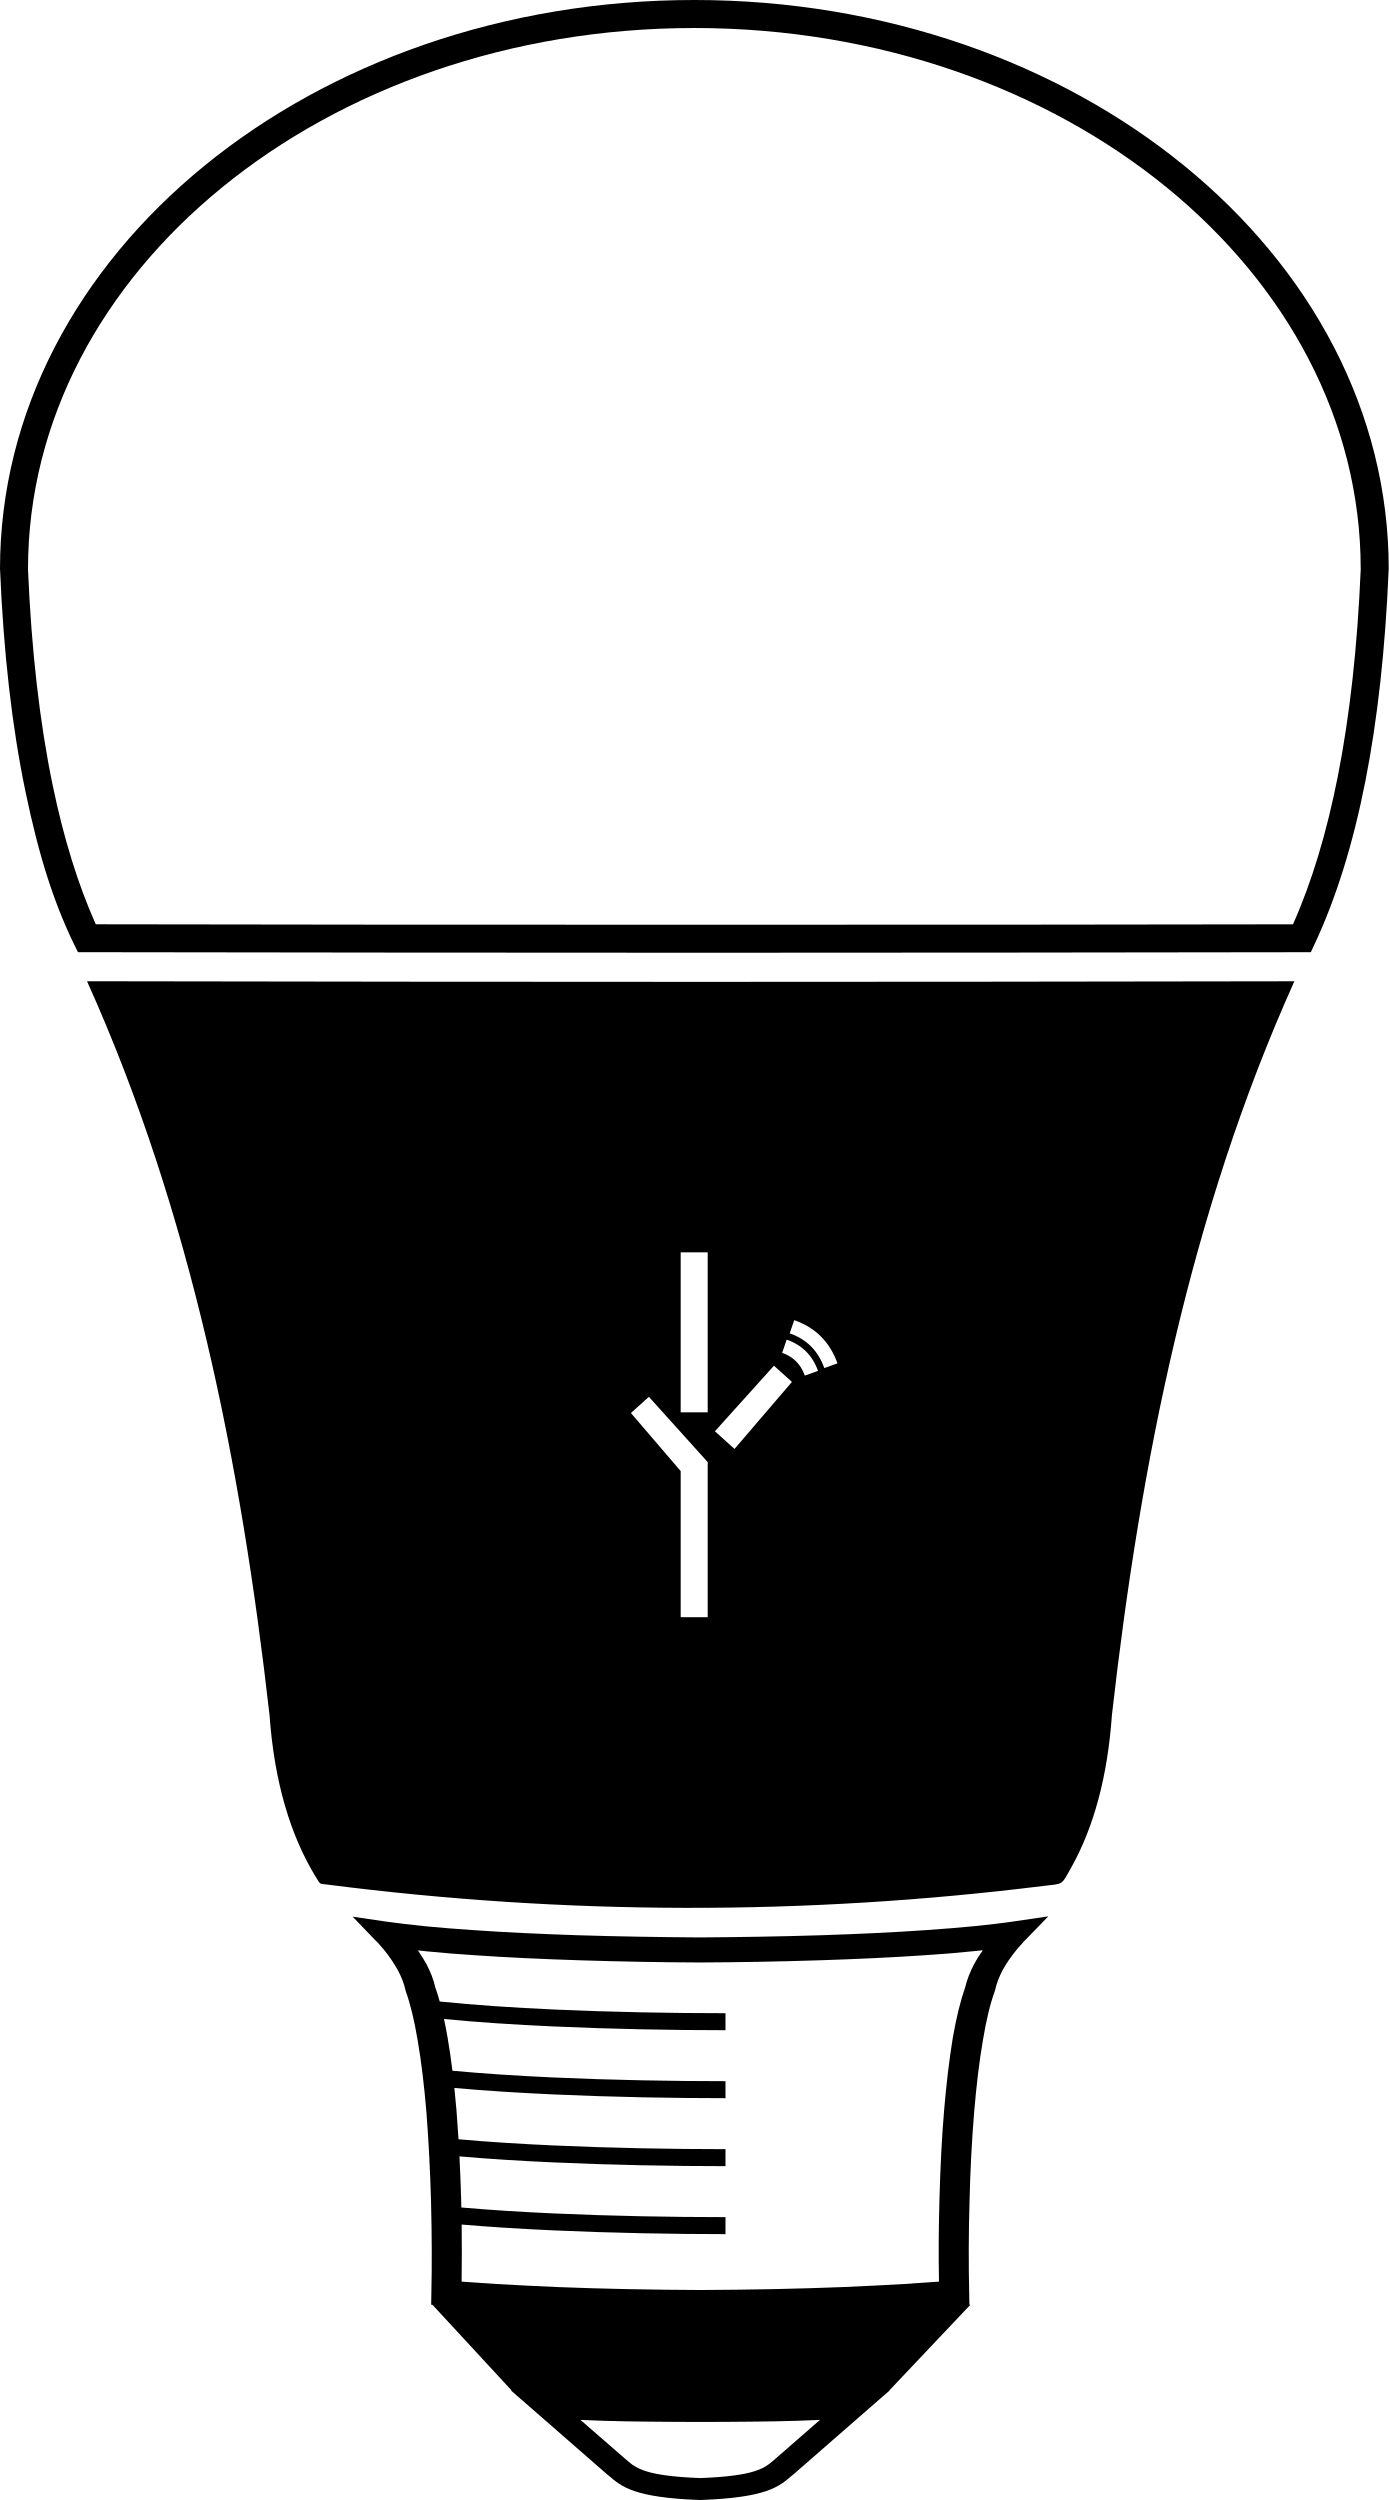
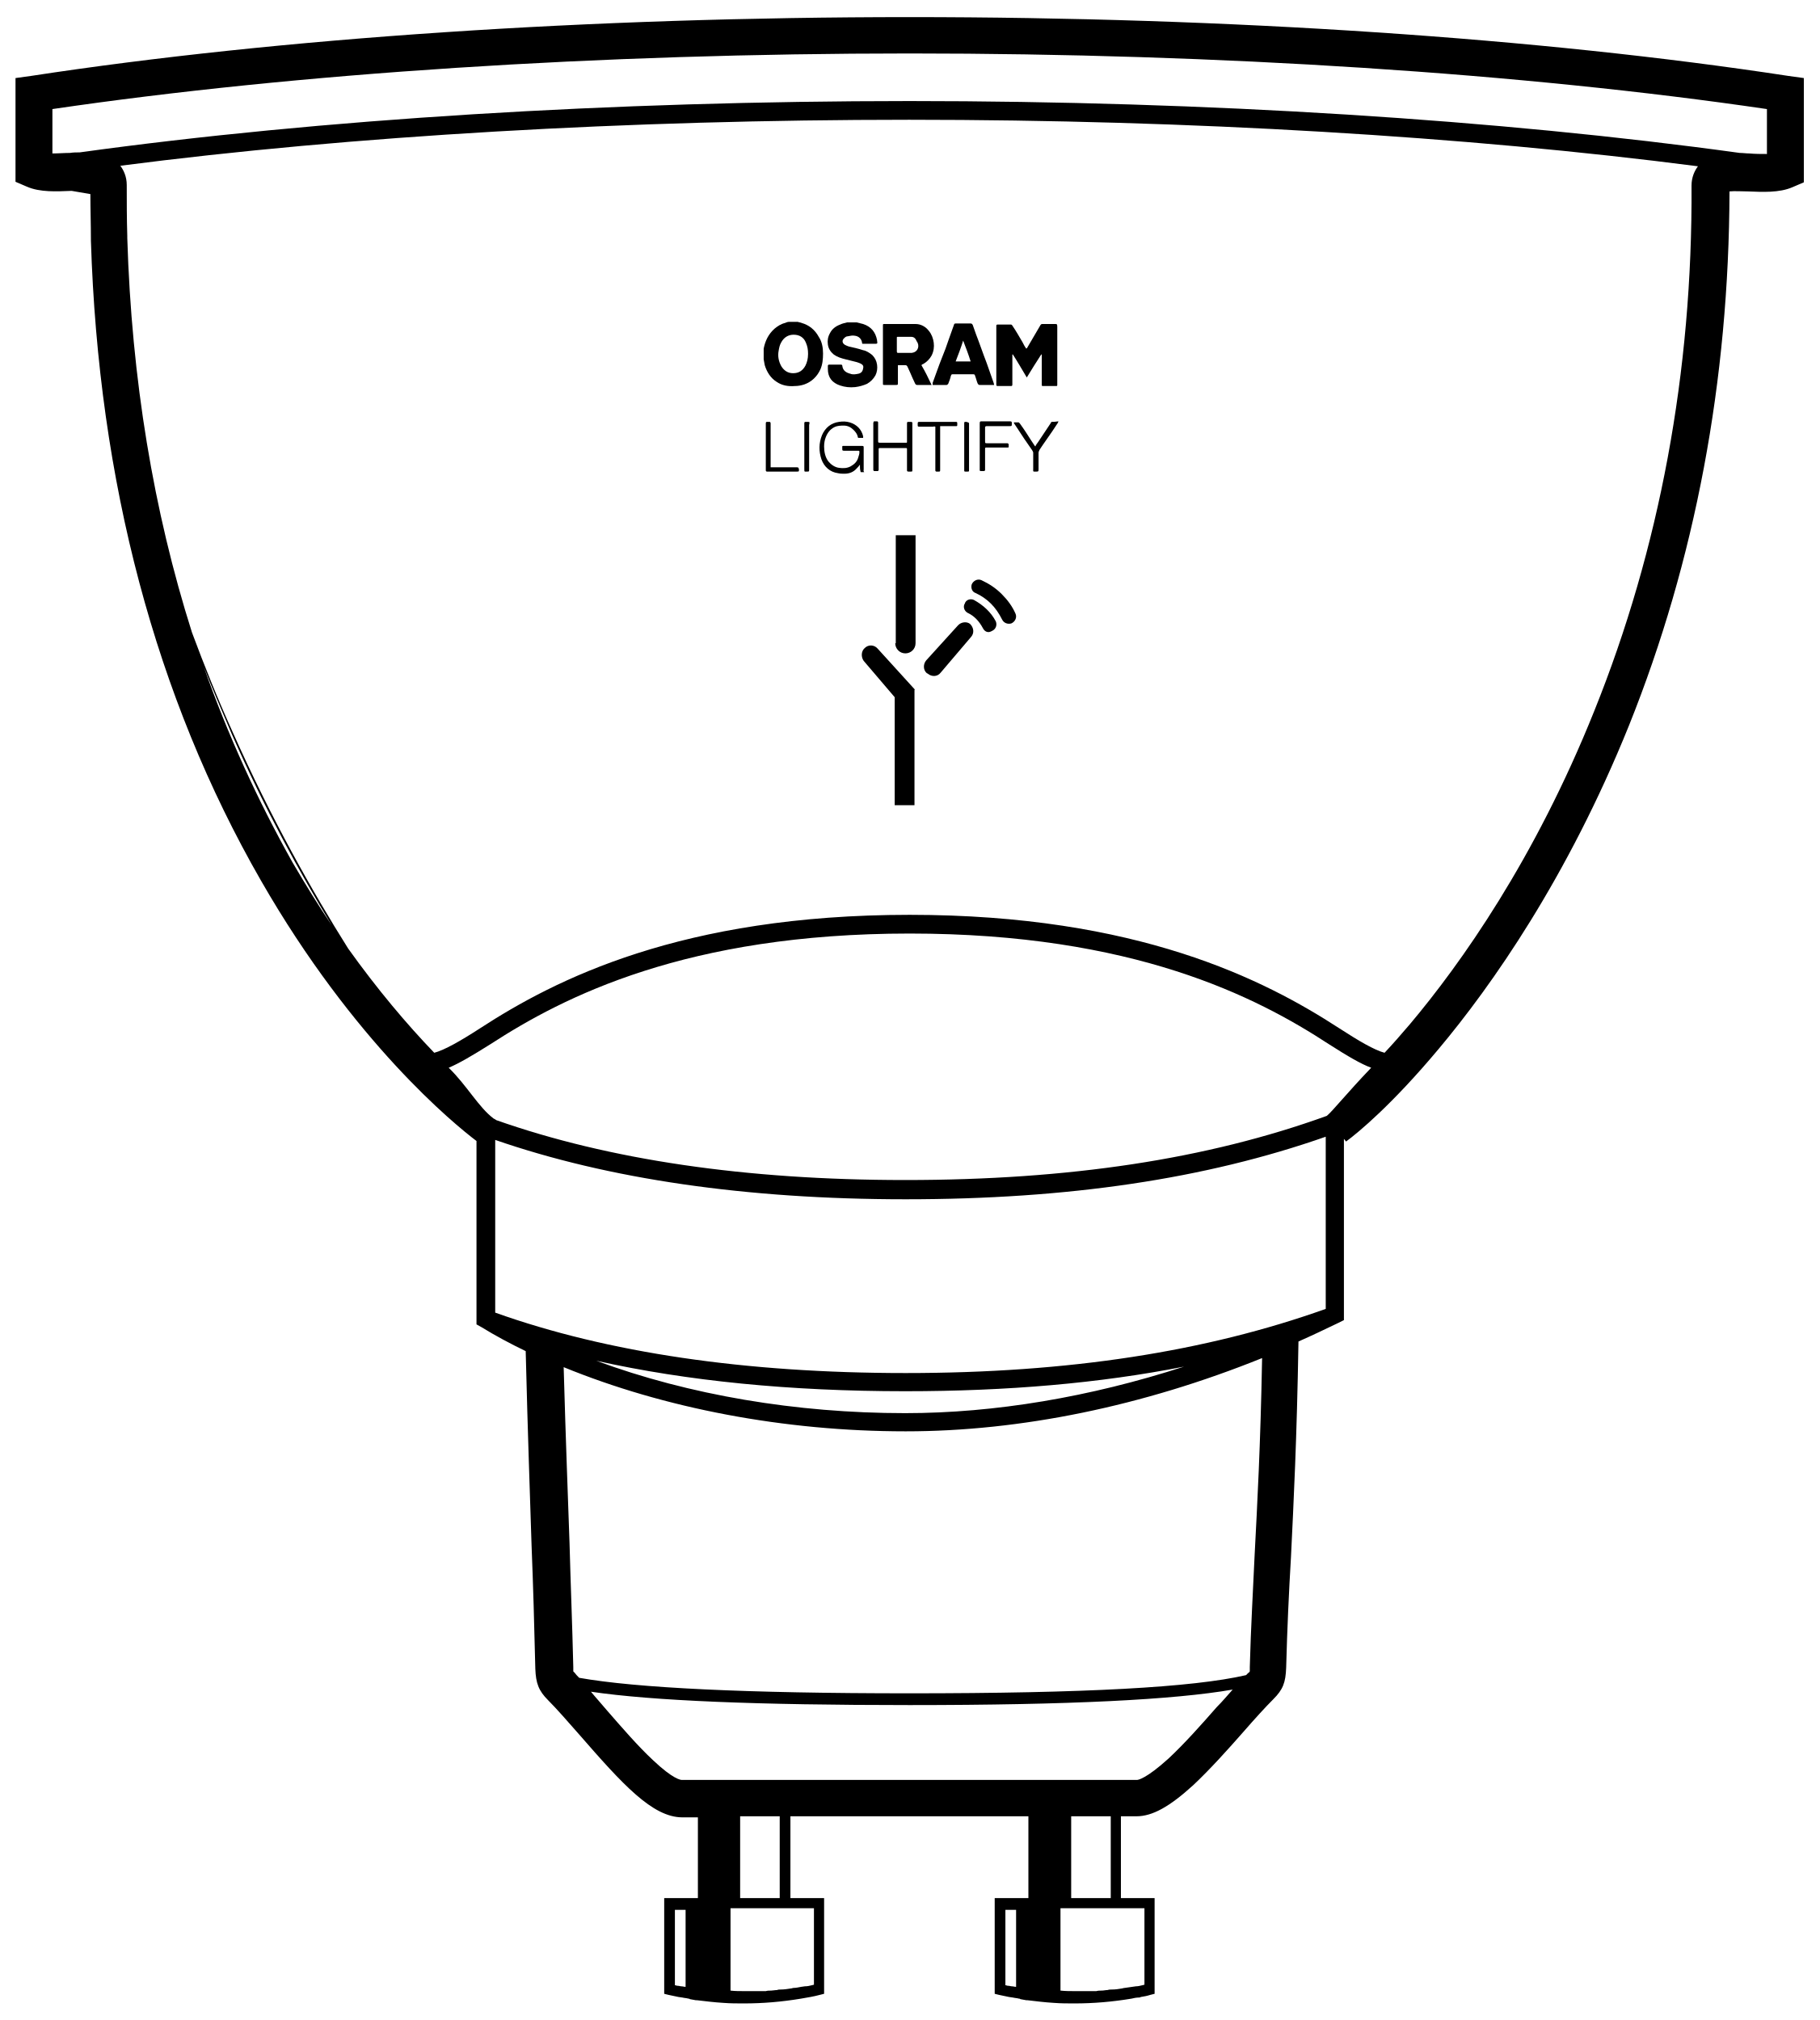
- <svg xmlns="http://www.w3.org/2000/svg" version="1.1" id="Layer_1" x="0px" y="0px" width="281.027px" height="505.91px" viewBox="0 0 281.027 505.91" enable-background="new 0 0 281.027 505.91" xml:space="preserve">
+ <svg xmlns="http://www.w3.org/2000/svg" version="1.1" id="Layer_1" x="0px" y="0px" viewBox="0 0 340.3 377.8" style="enable-background:new 0 0 340.3 377.8;" xml:space="preserve">
  <g>
-     <g>
-       <path d="M205.22,388.819c-2.373,0.358-5.022,0.656-7.912,0.954c-3.028,0.298-6.331,0.566-9.805,0.804    c-6.744,0.477-14.002,0.804-21.261,1.043c-8.395,0.268-16.858,0.388-24.666,0.447c-7.81-0.06-16.307-0.179-24.701-0.447    c-7.259-0.239-14.518-0.567-21.227-1.043c-3.441-0.239-6.673-0.477-9.599-0.775c-2.856-0.298-5.47-0.596-7.809-0.924l-6.88-1.013    l4.472,4.649c0.379,0.358,0.689,0.686,0.964,0.984v0.029c0.344,0.388,0.619,0.715,0.861,0.983    c1.101,1.342,2.098,2.802,2.889,4.262c0.689,1.282,1.205,2.593,1.48,3.845l0.034,0.149l0.034,0.119    c0.928,2.593,1.755,5.96,2.407,9.895c0.758,4.351,1.343,9.327,1.789,14.632c0.448,5.812,0.758,11.891,0.929,17.852    c0.172,6.646,0.206,13.202,0.069,19.074l-0.034,2.056l0.276,0.029l15.997,17.315h-0.138l5.436,4.739l14.036,12.248l0.034,0.029    l0.343,0.269c2.547,2.205,5.127,4.41,18.371,4.887h0.207c13.244-0.476,15.824-2.682,18.37-4.887l0.345-0.269l0.034-0.029    l14.036-12.248l5.435-4.739h-0.069l16.41-17.345h-0.207l-0.034-2.056c-0.137-5.871-0.137-12.427,0.07-19.074    c0.137-5.96,0.447-12.04,0.928-17.852c0.447-5.305,1.032-10.281,1.789-14.633c0.654-3.934,1.445-7.301,2.408-9.894l0.033-0.118    l0.035-0.15c0.275-1.252,0.791-2.564,1.445-3.845c0.791-1.46,1.822-2.921,2.924-4.262c0.24-0.268,0.515-0.625,0.894-1.014    c0.413-0.477,0.722-0.834,0.964-1.043l4.506-4.649L205.22,388.819z M156.919,497.568l-0.344,0.297    c-1.858,1.579-3.681,3.189-14.863,3.606c-11.181-0.417-13.004-2.027-14.862-3.606l-0.343-0.297l-9.048-7.869    c1.41,0.06,2.924,0.119,4.542,0.179c2.855,0.09,6.02,0.149,9.392,0.179c3.302,0.029,6.777,0.06,10.32,0.06    c3.544,0,7.019-0.03,10.321-0.06c3.371-0.03,6.537-0.089,9.392-0.179c1.617-0.06,3.131-0.119,4.507-0.179L156.919,497.568z     M197.102,397.522c-0.792,1.52-1.411,3.07-1.789,4.649c-0.964,2.771-1.823,6.259-2.512,10.282    c-0.721,4.38-1.307,9.387-1.754,14.692c-0.482,5.603-0.758,11.652-0.929,17.703c-0.172,5.812-0.206,11.563-0.103,16.868    l-2.133,0.149c-1.72,0.119-3.303,0.239-4.817,0.328c-2.098,0.12-4.129,0.239-6.089,0.329c-2.201,0.119-4.335,0.208-6.399,0.297    c-2.407,0.09-4.712,0.15-6.949,0.239c-2.443,0.06-4.85,0.119-7.155,0.179c-2.547,0.06-5.023,0.09-7.396,0.119    c-2.511,0.029-4.988,0.06-7.362,0.06c-2.374,0-4.851-0.029-7.362-0.06c-2.374-0.029-4.851-0.06-7.396-0.119    c-2.34-0.06-4.713-0.119-7.156-0.179c-2.236-0.089-4.575-0.149-6.949-0.239c-2.065-0.089-4.197-0.178-6.399-0.297    c-1.961-0.09-3.99-0.209-6.123-0.329c-1.48-0.089-3.097-0.207-4.783-0.328l-2.132-0.149c0.048-3.678,0.062-7.57,0.01-11.547    c5.747,0.495,12.046,0.882,18.529,1.176c11.854,0.538,24.196,0.762,34.86,0.762v-3.439c-10.755,0-23.072-0.22-34.712-0.748    c-6.548-0.297-12.923-0.693-18.74-1.203c-0.015-0.622-0.032-1.245-0.05-1.869c-0.081-2.84-0.192-5.68-0.334-8.474    c5.867,0.514,12.324,0.914,18.976,1.215c11.854,0.538,24.196,0.762,34.86,0.762v-3.439c-10.755,0-23.072-0.22-34.712-0.747    c-6.764-0.307-13.344-0.72-19.316-1.255c-0.119-1.96-0.253-3.888-0.403-5.765c-0.132-1.568-0.276-3.111-0.433-4.618    c6.137,0.557,12.961,0.987,20.004,1.307c11.854,0.538,24.196,0.762,34.86,0.762v-3.439c-10.755,0-23.072-0.221-34.712-0.748    c-7.233-0.328-14.254-0.778-20.547-1.368c-0.284-2.313-0.603-4.52-0.96-6.588c-0.233-1.358-0.48-2.653-0.745-3.881    c6.662,0.656,14.247,1.149,22.104,1.506c11.854,0.538,24.196,0.762,34.86,0.762v-3.439c-10.755,0-23.072-0.22-34.712-0.748    c-8.234-0.374-16.194-0.904-23.117-1.621c-0.283-1.022-0.584-1.978-0.902-2.861c-0.343-1.579-0.963-3.129-1.754-4.649    c-0.516-0.954-1.135-1.907-1.755-2.831l1.961,0.208c3.062,0.298,6.261,0.567,9.599,0.775c6.468,0.447,13.658,0.775,21.054,1.014    c8.222,0.268,16.581,0.417,24.356,0.446h0.035c7.774-0.029,16.169-0.179,24.391-0.446c7.363-0.239,14.587-0.567,21.055-1.014    c3.405-0.208,6.709-0.477,9.769-0.804l2.099-0.209C198.237,395.585,197.617,396.538,197.102,397.522z" />
-       <path d="M141.692,198.693c-37.448,0-78.819-0.042-124.079-0.125c21.083,46.824,31.168,97.623,36.928,148.491    c0.953,13.419,4.203,24.453,9.514,33.011c0.831,1.339,0.562,1.096,2.123,1.295c48.321,6.194,96.643,6.288,144.964,0.282    c4.085-0.507,3.528,0.03,5.602-3.662c4.641-8.263,7.397-18.572,8.268-30.926c5.76-50.865,15.843-101.662,36.924-148.484    C218.172,198.654,178.08,198.693,141.692,198.693z M137.746,253.421h5.466v32.378h-5.466V253.421z M143.212,295.981v31.287h-5.466    v-29.572l-10.073-11.754l3.64-3.278l11.883,13.195h0.016v0.017l0.052,0.058L143.212,295.981z M148.639,293.213l-3.967-3.573    l11.95-13.269l3.64,3.278L148.639,293.213z M162.869,278.372c-0.822-2.299-2.353-3.835-4.592-4.608l0.919-2.669    c3.103,1.071,5.217,3.18,6.341,6.325L162.869,278.372z M166.81,276.847c-0.63-1.762-1.527-3.225-2.691-4.388    c-1.166-1.166-2.605-2.045-4.316-2.636l0.919-2.668c2.139,0.738,3.94,1.839,5.401,3.3c1.464,1.463,2.582,3.277,3.355,5.439    L166.81,276.847z" />
-       <path d="M276.293,158.135c-2.495,12.662-5.919,23.639-10.27,32.93l-0.761,1.625l-1.796,0.003    c-18.317,0.032-37.57,0.057-57.762,0.073c-29.307,0.023-50.511,0.035-63.303,0.035c-13.618,0-35.168-0.012-64.653-0.036    c-19.557-0.016-38.231-0.04-56.022-0.071l-5.951-0.009c-4.762-9.376-7.918-19.462-10.647-32.629    c-2.706-13.054-4.413-27.987-5.117-44.797L0,115.148c0-31.904,15.813-60.755,41.377-81.61C66.778,12.817,101.831,0,140.513,0    c38.683,0,73.736,12.817,99.137,33.538c25.564,20.855,41.377,49.706,41.377,81.61l-0.011,0.111    C280.344,131.278,278.77,145.57,276.293,158.135 M261.65,187.049c3.789-8.494,6.817-18.494,9.085-29.999    c2.426-12.311,3.969-26.279,4.629-41.902h-0.006c0-30.125-15.009-57.431-39.273-77.225    c-24.428-19.928-58.216-32.254-95.572-32.254c-37.355,0-71.143,12.326-95.571,32.254c-24.265,19.794-39.273,47.1-39.273,77.225    H5.663c0.694,16.453,2.362,31.046,5.001,43.779c2.218,10.695,5.122,20.067,8.714,28.115c18.494,0.034,37.95,0.059,58.37,0.076    c11.656,0.009,33.206,0.014,64.653,0.014c31.287,0,52.284-0.004,63.303-0.013C225.23,187.104,243.878,187.08,261.65,187.049" />
-     </g>
+     <path d="M179.1,117l-5.9,6.5c-0.6,0.7-0.6,1.8,0.1,2.4l0.2,0.1c0.7,0.6,1.8,0.6,2.4-0.2l5.7-6.7c0.6-0.7,0.5-1.7-0.2-2.4   C180.8,116.2,179.7,116.3,179.1,117z" />
+     <path d="M182.1,112.2c-0.7-0.3-1.5,0-1.7,0.7l-0.1,0.2c-0.2,0.6,0.1,1.2,0.6,1.5c1.3,0.6,2.2,1.6,2.9,2.9c0.3,0.6,0.9,0.9,1.5,0.6   l0.2-0.1c0.7-0.3,1-1.1,0.7-1.8C185.3,114.5,183.9,113.2,182.1,112.2z" />
+     <path d="M187.3,111.1c-1.1-1.1-2.3-1.9-3.8-2.6c-0.7-0.3-1.5,0.1-1.8,0.8c-0.2,0.7,0.1,1.4,0.7,1.6c1.1,0.5,2.1,1.2,2.9,2   c0.8,0.8,1.5,1.8,2.1,3c0.3,0.6,1,0.9,1.7,0.7l0,0c0.7-0.3,1.1-1.1,0.8-1.8C189.3,113.4,188.4,112.2,187.3,111.1z" />
+     <path d="M171.1,129L171.1,129l-7-7.7c-0.6-0.7-1.7-0.8-2.4-0.1v0c-0.7,0.6-0.7,1.7-0.2,2.4l5.8,6.8v20.2h3.7V129L171.1,129   L171.1,129L171.1,129z" />
+     <path d="M167.4,120.3c0,1,0.8,1.9,1.9,1.9h0c1,0,1.9-0.8,1.9-1.9v-20.2h-3.7V120.3z" />
+     <path d="M153.9,66.1c0-1.1-0.2-2.2-0.8-3.1c-0.7-1.3-1.8-2.2-3.2-2.6c-0.2-0.1-0.5-0.1-0.7-0.2c-0.6,0-1.2,0-1.7,0   c-0.2,0-0.5,0.1-0.7,0.2c-0.8,0.2-1.4,0.6-2,1.1c-1.1,1-1.7,2.2-2,3.7c0,0,0,0.1,0,0.1c0,0.6,0,1.3,0,1.9c0.1,0.4,0.1,0.7,0.2,1.1   c0.4,1.3,1.1,2.4,2.2,3.1c1,0.7,2.2,0.9,3.4,0.8c0.6,0,1.2-0.1,1.8-0.3c1.4-0.5,2.4-1.5,3-2.8C153.8,68.2,153.9,67.2,153.9,66.1z    M150.6,68.4c-0.5,0.9-1.2,1.4-2.3,1.4c-1,0-1.7-0.5-2.2-1.3c-0.5-0.9-0.7-1.9-0.5-2.9c0.1-0.6,0.2-1.1,0.5-1.6   c0.5-0.9,1.3-1.4,2.3-1.4c1.1,0,1.9,0.5,2.3,1.5c0.3,0.7,0.4,1.3,0.4,2.1C151.1,67.1,150.9,67.8,150.6,68.4z" />
+     <path d="M157.1,72.1c0.9,0.3,1.8,0.4,2.8,0.3c0.8-0.1,1.5-0.3,2.2-0.6c0.7-0.4,1.2-0.9,1.6-1.6c0.3-0.6,0.4-1.3,0.3-2   c-0.1-0.7-0.4-1.3-0.9-1.8c-0.5-0.4-1.1-0.8-1.7-0.9c-0.9-0.3-1.8-0.5-2.7-0.7c-0.3-0.1-0.5-0.2-0.7-0.3c-0.5-0.3-0.6-0.8-0.2-1.2   c0.2-0.2,0.4-0.4,0.7-0.4c0.5-0.1,0.9-0.2,1.4-0.1c0.7,0.1,1.2,0.6,1.3,1.3c0,0.2,0,0.2,0.3,0.2c0.7,0,1.3,0,2,0   c0.6,0,0.6,0,0.5-0.6c0,0,0,0,0-0.1c-0.3-1.5-1.1-2.5-2.6-3c-0.4-0.1-0.8-0.2-1.2-0.3c-0.6,0-1.1,0-1.7,0c0,0-0.1,0-0.1,0   c-0.4,0.1-0.9,0.2-1.3,0.4c-0.8,0.3-1.5,0.8-1.9,1.6c-0.4,0.7-0.5,1.4-0.4,2.1c0.1,0.8,0.5,1.4,1.1,1.9c0.7,0.5,1.4,0.7,2.2,0.9   c0.7,0.2,1.3,0.3,2,0.5c0.3,0.1,0.7,0.2,1,0.4c0.3,0.2,0.4,0.4,0.3,0.8c-0.1,0.6-0.4,0.9-0.9,1c-0.5,0.1-1,0.2-1.5,0   c-0.8-0.2-1.4-0.6-1.5-1.5c0-0.1-0.1-0.2-0.2-0.2c-0.8,0-1.5,0-2.3,0c-0.1,0-0.2,0.1-0.2,0.2c0,0.2,0,0.4,0,0.6   C154.8,70.6,155.6,71.6,157.1,72.1z" />
+     <path d="M197.3,60.6c-0.8,0-1.6,0-2.4,0c-0.2,0-0.3,0.1-0.4,0.3c-0.8,1.4-1.6,2.7-2.4,4.1c0,0.1-0.1,0.1-0.2,0.2   c-0.3-0.4-0.5-0.8-0.7-1.2c-0.6-1-1.2-2.1-1.9-3.1c-0.1-0.2-0.2-0.2-0.4-0.2c-0.7,0-1.5,0-2.2,0c-0.4,0-0.4,0-0.4,0.4   c0,3.5,0,7,0,10.6c0,0.1,0,0.1,0,0.2c0,0.2,0,0.3,0.3,0.3c0.8,0,1.6,0,2.4,0c0.2,0,0.3,0,0.3-0.3c0-0.1,0-0.2,0-0.2   c0-1.7,0-3.4,0-5.1c0-0.1,0-0.2,0-0.3c0,0,0,0,0.1,0c0.9,1.4,1.7,2.8,2.6,4.3c0.9-1.5,1.8-2.9,2.7-4.3c0,0,0,0,0.1,0   c0,0.1,0,0.2,0,0.3c0,1.8,0,3.5,0,5.3c0,0.3,0,0.3,0.3,0.3c0.8,0,1.5,0,2.3,0c0.3,0,0.3,0,0.3-0.3c0-3.6,0-7.2,0-10.8   C197.7,60.6,197.6,60.6,197.3,60.6z" />
+     <path d="M174.2,72c-0.6-1.3-1.2-2.5-1.9-3.7c0.1-0.1,0.1-0.1,0.1-0.1c0,0,0.1-0.1,0.2-0.1c0.7-0.4,1.2-0.9,1.6-1.6   c0.4-0.8,0.5-1.6,0.4-2.4c-0.1-0.8-0.4-1.6-0.9-2.2c-0.6-0.8-1.5-1.3-2.5-1.3c-1.9,0-3.9,0-5.8,0c-0.3,0-0.3,0-0.3,0.3   c0,3.6,0,7.2,0,10.8c0,0.3,0,0.3,0.3,0.3c0.7,0,1.4,0,2.1,0c0.4,0,0.4,0,0.4-0.4c0-1,0-1.9,0-2.9c0-0.1,0-0.2,0-0.4   c0.1,0,0.2,0,0.3,0c0.4,0,0.7,0,1.1,0c0.2,0,0.3,0.1,0.4,0.3c0.2,0.4,0.3,0.7,0.5,1.1c0.3,0.7,0.6,1.4,0.9,2   c0.1,0.2,0.2,0.3,0.4,0.3c0.8,0,1.6,0,2.4,0C174,72,174.1,72,174.2,72z M170.9,65.9c-0.1,0-0.3,0.1-0.4,0.1c-0.4,0-0.8,0-1.2,0   c-0.4,0-0.8,0-1.3,0c-0.2,0-0.3,0-0.3-0.3c0-0.8,0-1.7,0-2.5c0-0.2,0-0.2,0.2-0.2c0.8,0,1.7,0,2.5,0c0.5,0,0.8,0.3,1,0.8   C172,64.6,171.7,65.6,170.9,65.9z" />
+     <path d="M174.4,72c0.1,0,0.1,0,0.1,0c0.8,0,1.7,0,2.5,0c0.1,0,0.2-0.1,0.3-0.2c0.2-0.5,0.4-1,0.5-1.5c0.1-0.2,0.1-0.3,0.3-0.3   c1.3,0,2.6,0,3.9,0c0.2,0,0.3,0.1,0.3,0.2c0.2,0.5,0.3,1,0.5,1.5C183,72,183,72,183.3,72c0.8,0,1.5,0,2.3,0c0.1,0,0.2,0,0.3,0   c0-0.1-0.1-0.3-0.1-0.4c-0.4-1.2-0.9-2.5-1.3-3.7c-0.7-1.8-1.3-3.6-2-5.4c-0.2-0.6-0.4-1.1-0.6-1.7c-0.1-0.2-0.2-0.3-0.4-0.3   c-0.9,0-1.9,0-2.8,0c-0.2,0-0.3,0.1-0.3,0.2c-0.3,0.9-0.7,1.9-1,2.8c-0.4,1.2-0.8,2.3-1.3,3.5c-0.6,1.5-1.1,3-1.7,4.6   C174.4,71.7,174.4,71.9,174.4,72z M180.1,63.7C180.1,63.7,180.1,63.7,180.1,63.7c0.5,1.3,1,2.6,1.4,3.9c-0.9,0-1.8,0-2.8,0   C179.2,66.3,179.7,65,180.1,63.7z" />
+     <path d="M161.5,87.8c0-1.3,0-2.7,0-4c0-0.4,0-0.4-0.4-0.4c-1,0-2.1,0-3.1,0c-0.6,0-0.5-0.1-0.5,0.6c0,0.2,0,0.3,0.3,0.3   c0.1,0,0.2,0,0.2,0c0.8,0,1.6,0,2.4,0c0.3,0,0.3,0,0.3,0.3c0,0.3-0.1,0.6-0.2,0.9c-0.2,0.8-0.7,1.3-1.4,1.7   c-0.7,0.4-1.5,0.4-2.2,0.3c-0.8-0.1-1.5-0.6-2-1.2c-0.6-0.8-0.8-1.8-0.8-2.8c0-0.6,0.1-1.2,0.3-1.7c0.3-0.8,0.8-1.5,1.6-1.9   c0.6-0.3,1.2-0.3,1.8-0.3c0.7,0,1.3,0.3,1.8,0.8c0.4,0.4,0.7,0.8,0.8,1.3c0,0.1,0,0.2,0.2,0.2c0.3,0,0.5,0,0.8,0c0-0.1,0-0.1,0-0.1   c0-0.1,0-0.1,0-0.2c-0.3-1.3-1.2-2.2-2.5-2.6c-0.7-0.2-1.3-0.2-2-0.1c-1.5,0.2-2.6,1.1-3.2,2.5c-0.6,1.5-0.6,3-0.1,4.5   c0.5,1.4,1.6,2.4,3.1,2.6c0.4,0.1,0.8,0.1,1.2,0.1c0.9,0,1.7-0.3,2.3-1c0.2-0.2,0.4-0.4,0.6-0.7c0,0.1,0,0.1,0,0.2   c0,0.3,0,0.7,0.1,1c0,0.1,0,0.2,0.1,0.2c0.2,0,0.4,0,0.6,0C161.4,88.1,161.5,87.9,161.5,87.8z" />
+     <path d="M163.3,79.1c0,0.1,0,0.2,0,0.2c0,1.4,0,2.8,0,4.2c0,1.4,0,2.8,0,4.2c0,0.1,0,0.2,0,0.2c0,0.1,0.1,0.2,0.2,0.2   c0.2,0,0.4,0,0.6,0c0.1,0,0.2-0.1,0.2-0.2c0-0.1,0-0.2,0-0.2c0-1.2,0-2.4,0-3.6c0-0.3,0-0.3,0.3-0.3c1.6,0,3.1,0,4.7,0   c0.3,0,0.3,0,0.3,0.3c0,1.2,0,2.4,0,3.6c0,0.1,0,0.2,0,0.2c0,0.2,0,0.3,0.3,0.3c0.1,0,0.3,0,0.4,0c0.3,0,0.3,0,0.3-0.3   c0-0.1,0-0.1,0-0.2c0-2.7,0-5.5,0-8.2c0-0.6,0.1-0.6-0.6-0.6c-0.4,0-0.4,0-0.4,0.4c0,1.1,0,2.2,0,3.2c0,0.1,0,0.2,0,0.2   c0,0.1-0.1,0.1-0.1,0.1c-0.1,0-0.1,0-0.2,0c-1.6,0-3.1,0-4.7,0c-0.4,0-0.4,0-0.4-0.4c0-1.1,0-2.2,0-3.2c0-0.1,0-0.2,0-0.2   c0-0.1-0.1-0.2-0.2-0.2c-0.2,0-0.4,0-0.6,0C163.4,78.9,163.3,79,163.3,79.1z" />
+     <path d="M184.5,79.7c0.1,0,0.2,0,0.2,0c1.3,0,2.7,0,4,0c0.5,0,0.5,0,0.5-0.5c0-0.3,0-0.4-0.4-0.4c-1.7,0-3.5,0-5.2,0   c-0.3,0-0.4,0-0.4,0.4c0,1.4,0,2.9,0,4.3c0,1.4,0,2.8,0,4.2c0,0.1,0,0.2,0,0.2c0,0.1,0,0.2,0.2,0.2c0.2,0,0.4,0,0.6,0   c0.1,0,0.2-0.1,0.2-0.2c0-0.1,0-0.2,0-0.2c0-1.2,0-2.4,0-3.6c0-0.4,0-0.4,0.3-0.4c1,0,1.9,0,2.9,0c0.3,0,0.6,0,1,0   c0.2,0,0.3-0.1,0.2-0.2c0-0.2,0.1-0.5-0.2-0.6c0,0-0.1,0-0.1,0c-0.1,0-0.1,0-0.2,0c-1.2,0-2.3,0-3.5,0c-0.4,0-0.4,0-0.4-0.4   c0-0.6,0-1.3,0-1.9c0-0.2,0-0.4,0-0.7C184.2,79.8,184.3,79.7,184.5,79.7z" />
+     <path d="M196.7,78.9c-0.1,0-0.2,0.1-0.2,0.2c-0.1,0.2-0.3,0.4-0.4,0.6c-0.7,1-1.3,2-2,3c-0.2,0.3-0.4,0.5-0.5,0.8   c-0.1-0.1-0.1-0.1-0.1-0.1c-0.2-0.3-0.4-0.6-0.6-0.9c-0.7-1.1-1.4-2.2-2.2-3.3c-0.1-0.1-0.2-0.2-0.2-0.2c-0.3,0-0.6,0-0.9,0   c0,0,0,0,0,0.1c0,0.1,0.1,0.2,0.1,0.2c0.1,0.2,0.3,0.4,0.4,0.6c0.9,1.4,1.9,2.9,2.9,4.3c0.1,0.2,0.2,0.3,0.2,0.5c0,1,0,1.9,0,2.9   c0,0.7-0.1,0.6,0.6,0.6c0.3,0,0.4,0,0.4-0.4c0-1,0-2.1,0-3.1c0-0.2,0.1-0.4,0.2-0.6c0.4-0.6,0.8-1.2,1.3-1.9c0.7-1,1.4-2,2.1-3.1   c0-0.1,0.1-0.1,0.1-0.3C197.3,78.9,197,78.9,196.7,78.9z" />
+     <path d="M174.9,79.8c0,0.2,0,0.3,0,0.4c0,2.5,0,5,0,7.5c0,0.1,0,0.2,0,0.3c0,0.1,0.1,0.2,0.2,0.2s0.3,0,0.4,0c0.3,0,0.3,0,0.3-0.4   c0-0.1,0-0.1,0-0.2c0-2.5,0-5,0-7.5c0-0.1,0-0.3,0-0.4c0.2,0,0.3,0,0.4,0c0.8,0,1.7,0,2.5,0c0.3,0,0.3,0,0.3-0.3c0,0,0-0.1,0-0.1   c0-0.4,0-0.4-0.4-0.4c-2.2,0-4.3,0-6.5,0c-0.5,0-0.5,0-0.5,0.5c0,0.4,0,0.4,0.4,0.4c0.8,0,1.7,0,2.5,0   C174.7,79.7,174.8,79.8,174.9,79.8z" />
+     <path d="M148.9,87.4c-1.5,0-2.9,0-4.4,0c-0.1,0-0.2,0-0.4,0c0-0.2,0-0.3,0-0.4c0-2.5,0-5,0-7.6c0-0.1,0-0.2,0-0.2   c0-0.2-0.1-0.3-0.2-0.3c-0.1,0-0.3,0-0.4,0c-0.2,0-0.3,0-0.3,0.3c0,0.1,0,0.1,0,0.2c0,2.8,0,5.6,0,8.4c0,0.1,0,0.2,0,0.2   c0,0.1,0.1,0.2,0.2,0.2c0.1,0,0.2,0,0.2,0c1.8,0,3.6,0,5.4,0c0.4,0,0.4,0,0.4-0.4C149.3,87.4,149.3,87.4,148.9,87.4z" />
+     <path d="M150.8,78.9c-0.4,0-0.4,0-0.4,0.4c0,1.4,0,2.9,0,4.3c0,1.4,0,2.7,0,4.1c0,0.6,0,0.5,0.5,0.5c0.4,0,0.4,0,0.4-0.4   c0-2.8,0-5.5,0-8.3C151.4,78.9,151.5,78.9,150.8,78.9z" />
+     <path d="M180.6,78.9c-0.3,0-0.3,0-0.3,0.4c0,1.4,0,2.9,0,4.3c0,1.4,0,2.8,0,4.2c0,0.1,0,0.2,0,0.2c0,0.2,0.1,0.2,0.2,0.2   c0.1,0,0.3,0,0.4,0c0.3,0,0.3,0,0.3-0.3c0,0,0-0.1,0-0.1c0-2.8,0-5.6,0-8.4c0-0.1,0-0.1,0-0.2c0-0.1-0.1-0.2-0.2-0.2   C180.8,78.9,180.7,78.9,180.6,78.9z" />
+     <path d="M334.4,14.2c-46.4-7.1-104.7-11-164.3-11S52.2,7.1,5.8,14.2l-2.9,0.4V34L5,34.9c2.5,1.1,5.6,0.9,8.4,0.8   c1.1,0.2,2.3,0.4,3.5,0.6c0,2.8,0.1,5.7,0.1,8.5c0,0.1,0,0.1,0,0.2c1.4,45.1,12.1,85.4,31.8,119.7C66.2,195,85,210.3,89.1,213.4   v34.3l0.9,0.5c2.6,1.6,5.4,3.1,8.3,4.5c0.4,16.1,0.8,26.9,1.1,36.4c0.3,7.5,0.5,14.6,0.7,23c0.1,2.7,0.6,4.1,2.4,5.9   c1.6,1.6,3.6,3.9,5.8,6.4c8.1,9.3,13.7,15.5,19.3,15.5h2.9V355h-6.3v17.9l0.8,0.2c0.6,0.1,1.3,0.3,1.9,0.4c0.2,0,0.5,0.1,0.7,0.1   c0.4,0.1,0.8,0.1,1.1,0.2c0.1,0,0.2,0,0.3,0.1c0.4,0.1,0.7,0.1,1.1,0.2c0.1,0,0.1,0,0.2,0c1.7,0.2,3.3,0.4,5,0.5   c1.3,0.1,2.5,0.1,3.8,0.1c3.6,0,7.1-0.3,10.7-0.9c1.2-0.2,2.4-0.4,3.5-0.7l0,0l0.8-0.2V355h-6.3v-15.3h44.5V355H186v17.9l0.8,0.2   c0.6,0.1,1.3,0.3,1.9,0.4c0.2,0,0.5,0.1,0.7,0.1c0.4,0.1,0.8,0.1,1.1,0.2c0.1,0,0.2,0,0.3,0.1c0.4,0.1,0.7,0.1,1.1,0.2   c0.1,0,0.1,0,0.2,0c1.7,0.2,3.3,0.4,5,0.5c1.3,0.1,2.5,0.1,3.8,0.1c3.6,0,7.1-0.3,10.7-0.9c0.4-0.1,0.9-0.2,1.3-0.2   c0.1,0,0.3,0,0.4-0.1c0.6-0.1,1.2-0.2,1.8-0.4l0.8-0.2V355h-6.3v-15.3h2.9c3,0,6.2-1.8,10.6-5.8c3.2-3,6.6-6.8,9.5-10.1   c2-2.3,4-4.5,5.5-6c1.8-1.8,2.3-3.1,2.4-5.9c0.2-7.5,0.5-13.9,0.9-20.7c0.5-10.3,1.1-22,1.4-40.3c2.5-1.1,5-2.3,7.5-3.5l1-0.5V213   l0.4,0.5c2.3-1.7,8.6-6.9,17.3-17.3c9.9-11.8,24.1-32,35.6-60.5c12.4-30.9,18.7-64.5,18.8-99.9c0.9-0.1,2.4,0,3.4,0   c2.7,0.1,5.9,0.3,8.4-0.8l2.1-0.9V14.6L334.4,14.2z M330.4,28.8c-1,0-2.2,0-3.3-0.1c-0.6,0-1.2-0.1-1.8-0.1   c-44.8-6.2-99.5-9.7-155.2-9.7c-55.7,0-110.4,3.4-155.2,9.6c-0.6,0-1.2,0-1.8,0.1c-1,0-2.2,0.1-3.3,0.1v-8.3   c45.6-6.7,102.3-10.4,160.3-10.4s114.7,3.7,160.3,10.4V28.8z M38.1,124.7c1.6,4.1,3.4,8.3,5.2,12.5c6.2,14.1,12.8,26.1,18.7,35.8   c-2.5-3.7-4.9-7.6-7.3-11.7C48.2,149.7,42.6,137.5,38.1,124.7z M234.6,290.9c-0.3,6.8-0.7,13.3-0.9,20.9c0,0.4,0,0.7,0,0.8   c-0.1,0.1-0.1,0.2-0.3,0.3c-0.1,0.1-0.3,0.3-0.4,0.4c-10,2.3-30.1,3.4-62.9,3.4c-30.7,0-51.1-1-61.8-2.9c-0.3-0.3-0.6-0.6-0.8-0.9   c-0.2-0.2-0.3-0.3-0.3-0.3c0-0.1,0-0.3,0-0.8c-0.2-8.4-0.5-15.5-0.7-23.1c-0.3-8.8-0.7-18.8-1.1-33c18.8,7.7,41.3,12,63.9,12   c0,0,0,0,0.1,0c21.4,0,44.3-4.7,66.6-13.7C235.7,270.4,235.1,281.3,234.6,290.9z M256.4,199.7c-4.6,4.8-7.2,8.1-8.3,9l0,0   c-22.4,8.1-48.2,12-78.8,12c0,0-0.1,0-0.1,0c-29.8,0-55.4-3.8-76.4-11.2l0,0c-0.1-0.1-0.3-0.2-0.5-0.3c-2.8-2.1-5-6.2-8.4-9.5   c1.9-0.8,4.3-2.2,7.8-4.4c13.7-8.9,36.7-20.7,78.4-20.7c41.8,0,64.8,11.8,78.4,20.7l0,0C252.1,197.6,254.5,199,256.4,199.7z    M247.9,244.8c-22.4,8-48.1,12-78.5,12c0,0-0.1,0-0.1,0c-29.9,0-55.7-3.8-76.7-11.3v-32.3c21.1,7.3,46.9,11.1,76.7,11.1   c0,0,0.1,0,0.1,0c30.3,0,56-3.8,78.5-11.7V244.8z M221.4,255.6c-17.6,5.7-35.4,8.7-52.1,8.7c0,0,0,0-0.1,0   c-20.3,0-40.4-3.4-57.7-9.8c17,3.8,36.3,5.7,57.7,5.7c0,0,0.1,0,0.1,0C188.4,260.2,205.7,258.7,221.4,255.6z M128.2,357.1v14.5   c-0.3,0-0.5-0.1-0.8-0.1c-0.2,0-0.4-0.1-0.7-0.1c-0.2,0-0.3-0.1-0.5-0.1v-14.1H128.2z M152.2,357.1v14.1c-0.1,0-0.3,0.1-0.4,0.1   c-0.4,0.1-0.8,0.2-1.3,0.2c-0.2,0-0.5,0.1-0.7,0.1c-0.5,0.1-1,0.2-1.4,0.2c-0.2,0-0.3,0.1-0.5,0.1c-0.6,0.1-1.3,0.2-1.9,0.2   c-0.2,0-0.5,0-0.7,0.1c-0.4,0-0.8,0.1-1.1,0.1c-0.3,0-0.7,0-1,0.1c-0.3,0-0.6,0-0.9,0c-0.4,0-0.8,0-1.1,0c-0.2,0-0.4,0-0.6,0   c-0.4,0-0.9,0-1.3,0c0,0-0.1,0-0.1,0c-0.9,0-1.8,0-2.6-0.1v-15.4h11.5H152.2z M145.8,355h-7.4v-15.3h6.1h1.3V355z M190,357.1v14.5   c-0.3,0-0.5-0.1-0.8-0.1c-0.2,0-0.4-0.1-0.7-0.1c-0.2,0-0.3-0.1-0.5-0.1v-14.1H190z M214,357.1v14.1c-0.1,0-0.3,0.1-0.4,0.1   c-0.4,0.1-0.8,0.2-1.2,0.2c-0.2,0-0.5,0.1-0.7,0.1c-0.5,0.1-0.9,0.1-1.4,0.2c-0.2,0-0.4,0.1-0.5,0.1c-0.6,0.1-1.2,0.2-1.9,0.2   c-0.3,0-0.5,0-0.8,0.1c-0.4,0-0.7,0.1-1.1,0.1c-0.3,0-0.7,0-1,0.1c-0.3,0-0.5,0-0.8,0c-0.4,0-0.8,0-1.2,0c-0.2,0-0.4,0-0.6,0   c-0.4,0-0.9,0-1.3,0c0,0-0.1,0-0.1,0c-0.9,0-1.8,0-2.7-0.1v-15.4h11.5H214z M207.7,355h-7.4v-15.3h7.4V355z M218.5,328.9   c-4.2,3.8-5.7,4-5.9,4h-68.2h-16.9c-0.2,0-1.6-0.1-5.4-3.7c-2.8-2.6-5.9-6.2-8.6-9.3c-1-1.2-2.1-2.4-3-3.5   c11.5,1.7,31.1,2.5,59.6,2.5c30,0,49.5-1,60.4-2.9c-0.9,1-1.9,2.2-3,3.3C224.7,322.5,221.5,326.1,218.5,328.9z M298.1,133   c-11.1,27.7-24.9,47.2-34.5,58.6c-1.7,2-3.2,3.7-4.7,5.3c-1.9-0.5-4.8-2.2-8.5-4.6l-0.3,0.4c0,0,0,0,0,0l0.3-0.4   c-14-9.1-37.7-21.2-80.3-21.2c-42.7,0-66.3,12.1-80.3,21.2c-3.7,2.4-6.7,4.1-8.6,4.6c-5.1-5.3-10.6-11.8-16.1-19.5   c-6.6-10.5-14.3-24.1-21.6-40.5c-2.8-6.2-5.3-12.4-7.6-18.6c-7.2-22.7-11.3-47.4-12.1-73.8l0-0.4l0,0c-0.1-3.2-0.1-6.4-0.1-9.5   c0-1.6-0.6-2.8-1.2-3.6c43.2-5.6,94.9-8.6,147.5-8.6c52.6,0,104.3,3.1,147.5,8.7c-0.6,0.8-1.2,2-1.2,3.6   C316.5,69.6,310.3,102.7,298.1,133z" />
  </g>
</svg>
